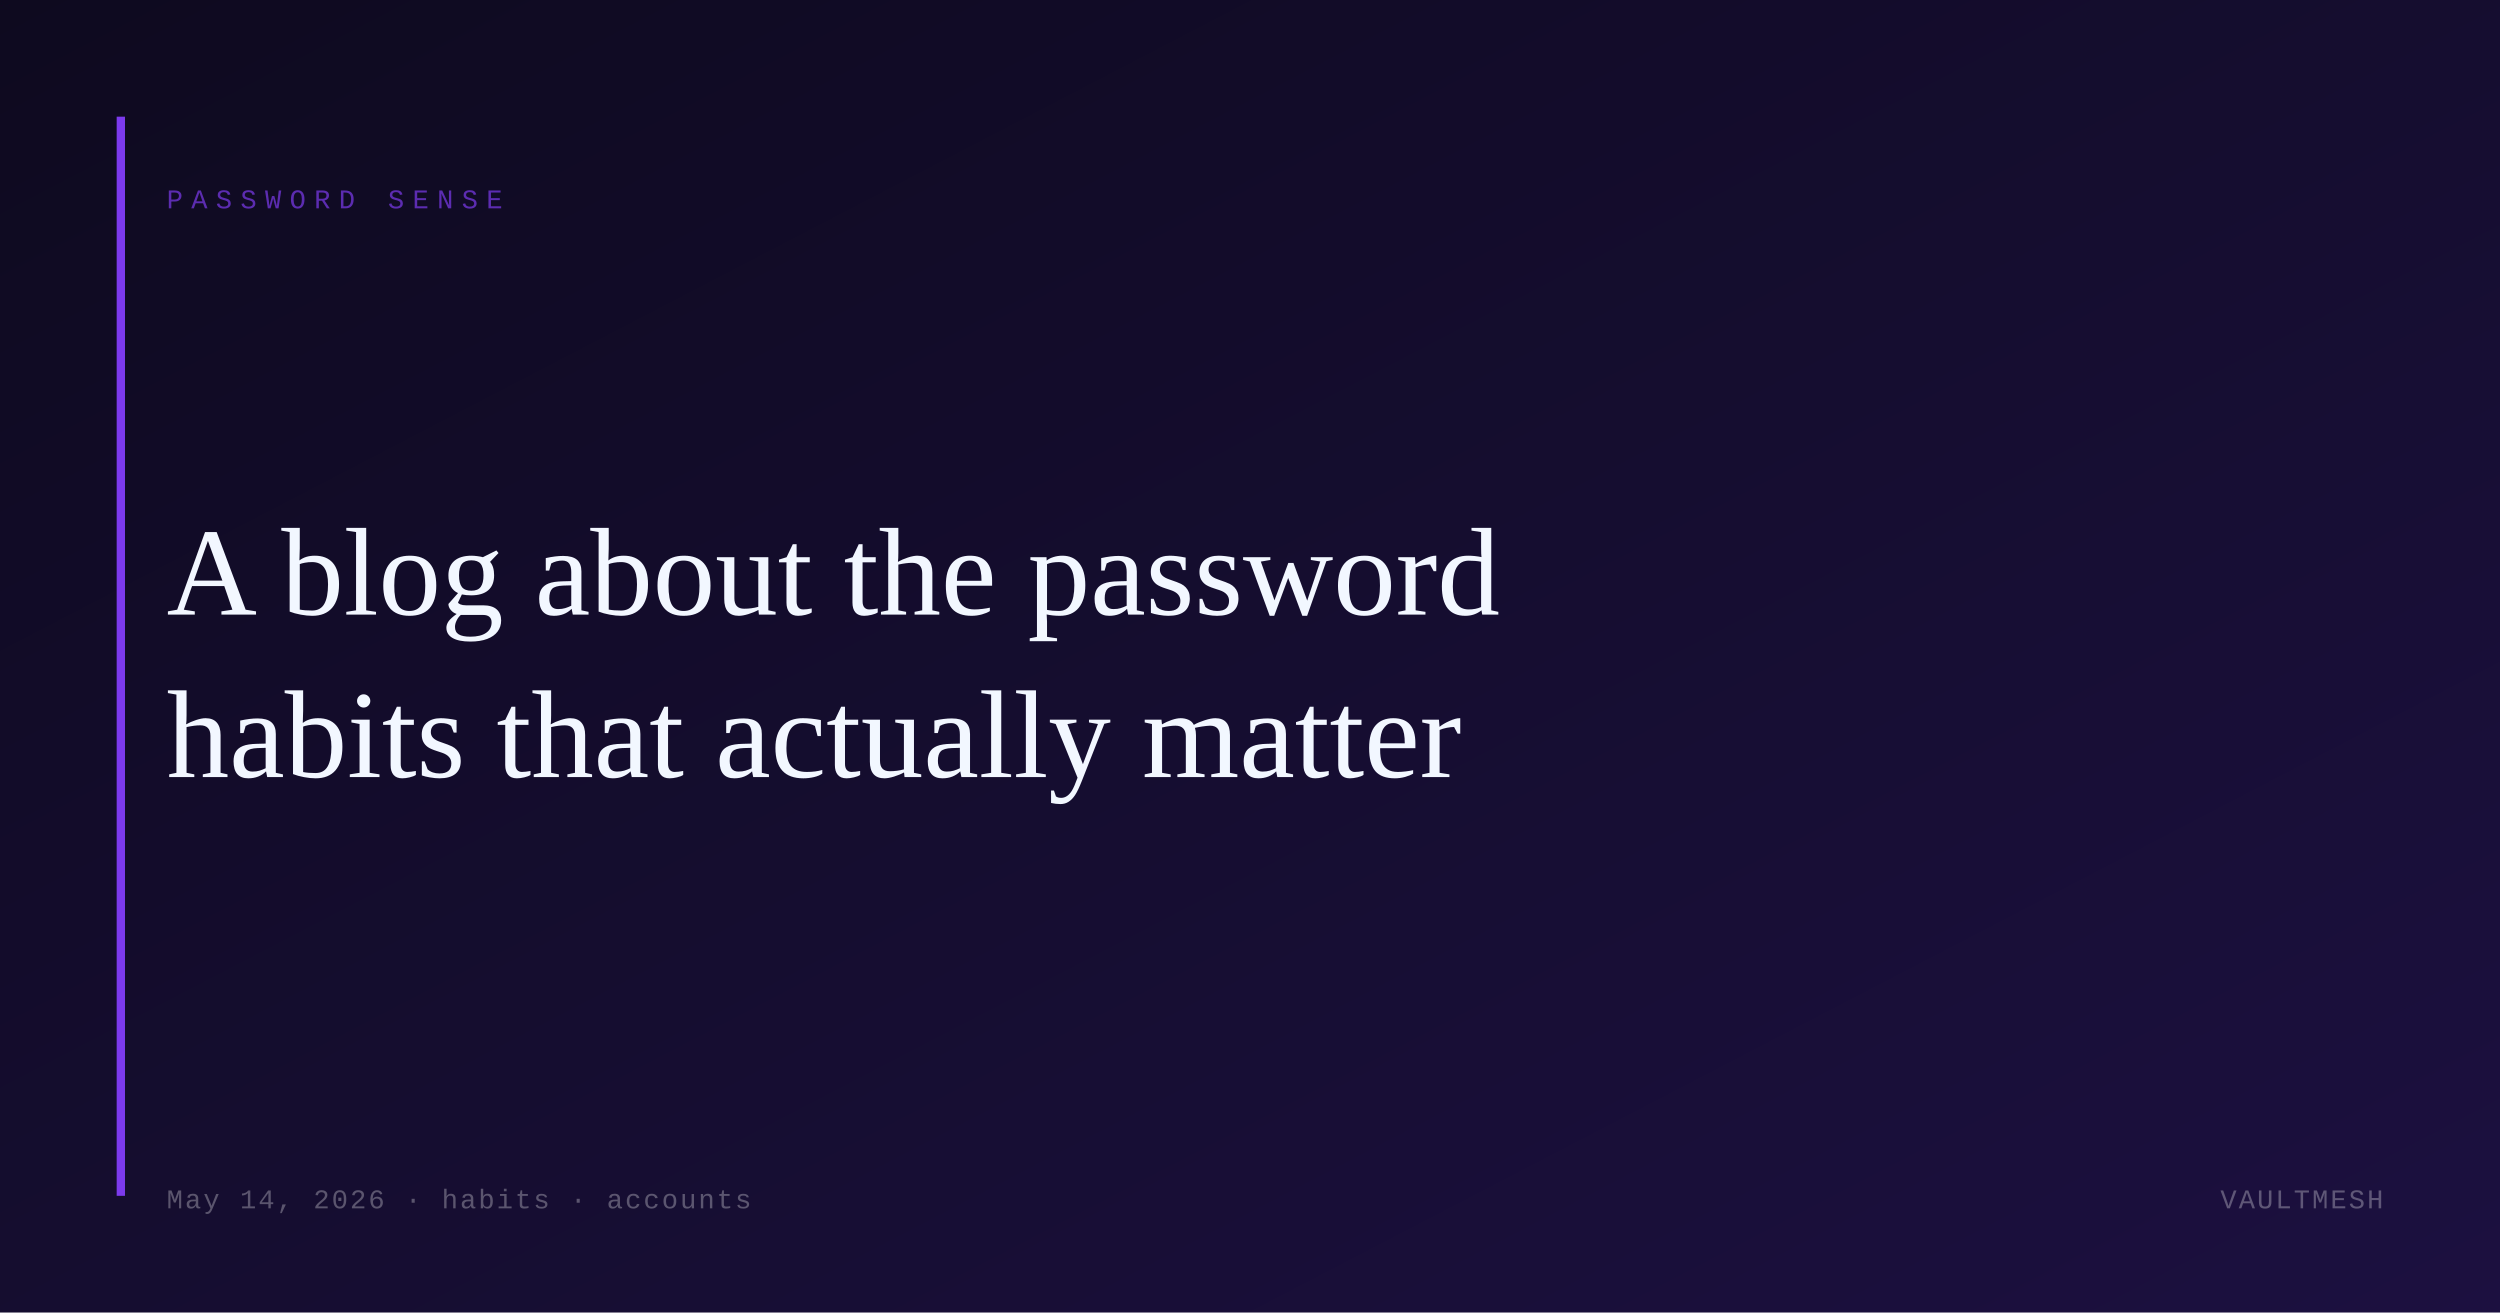
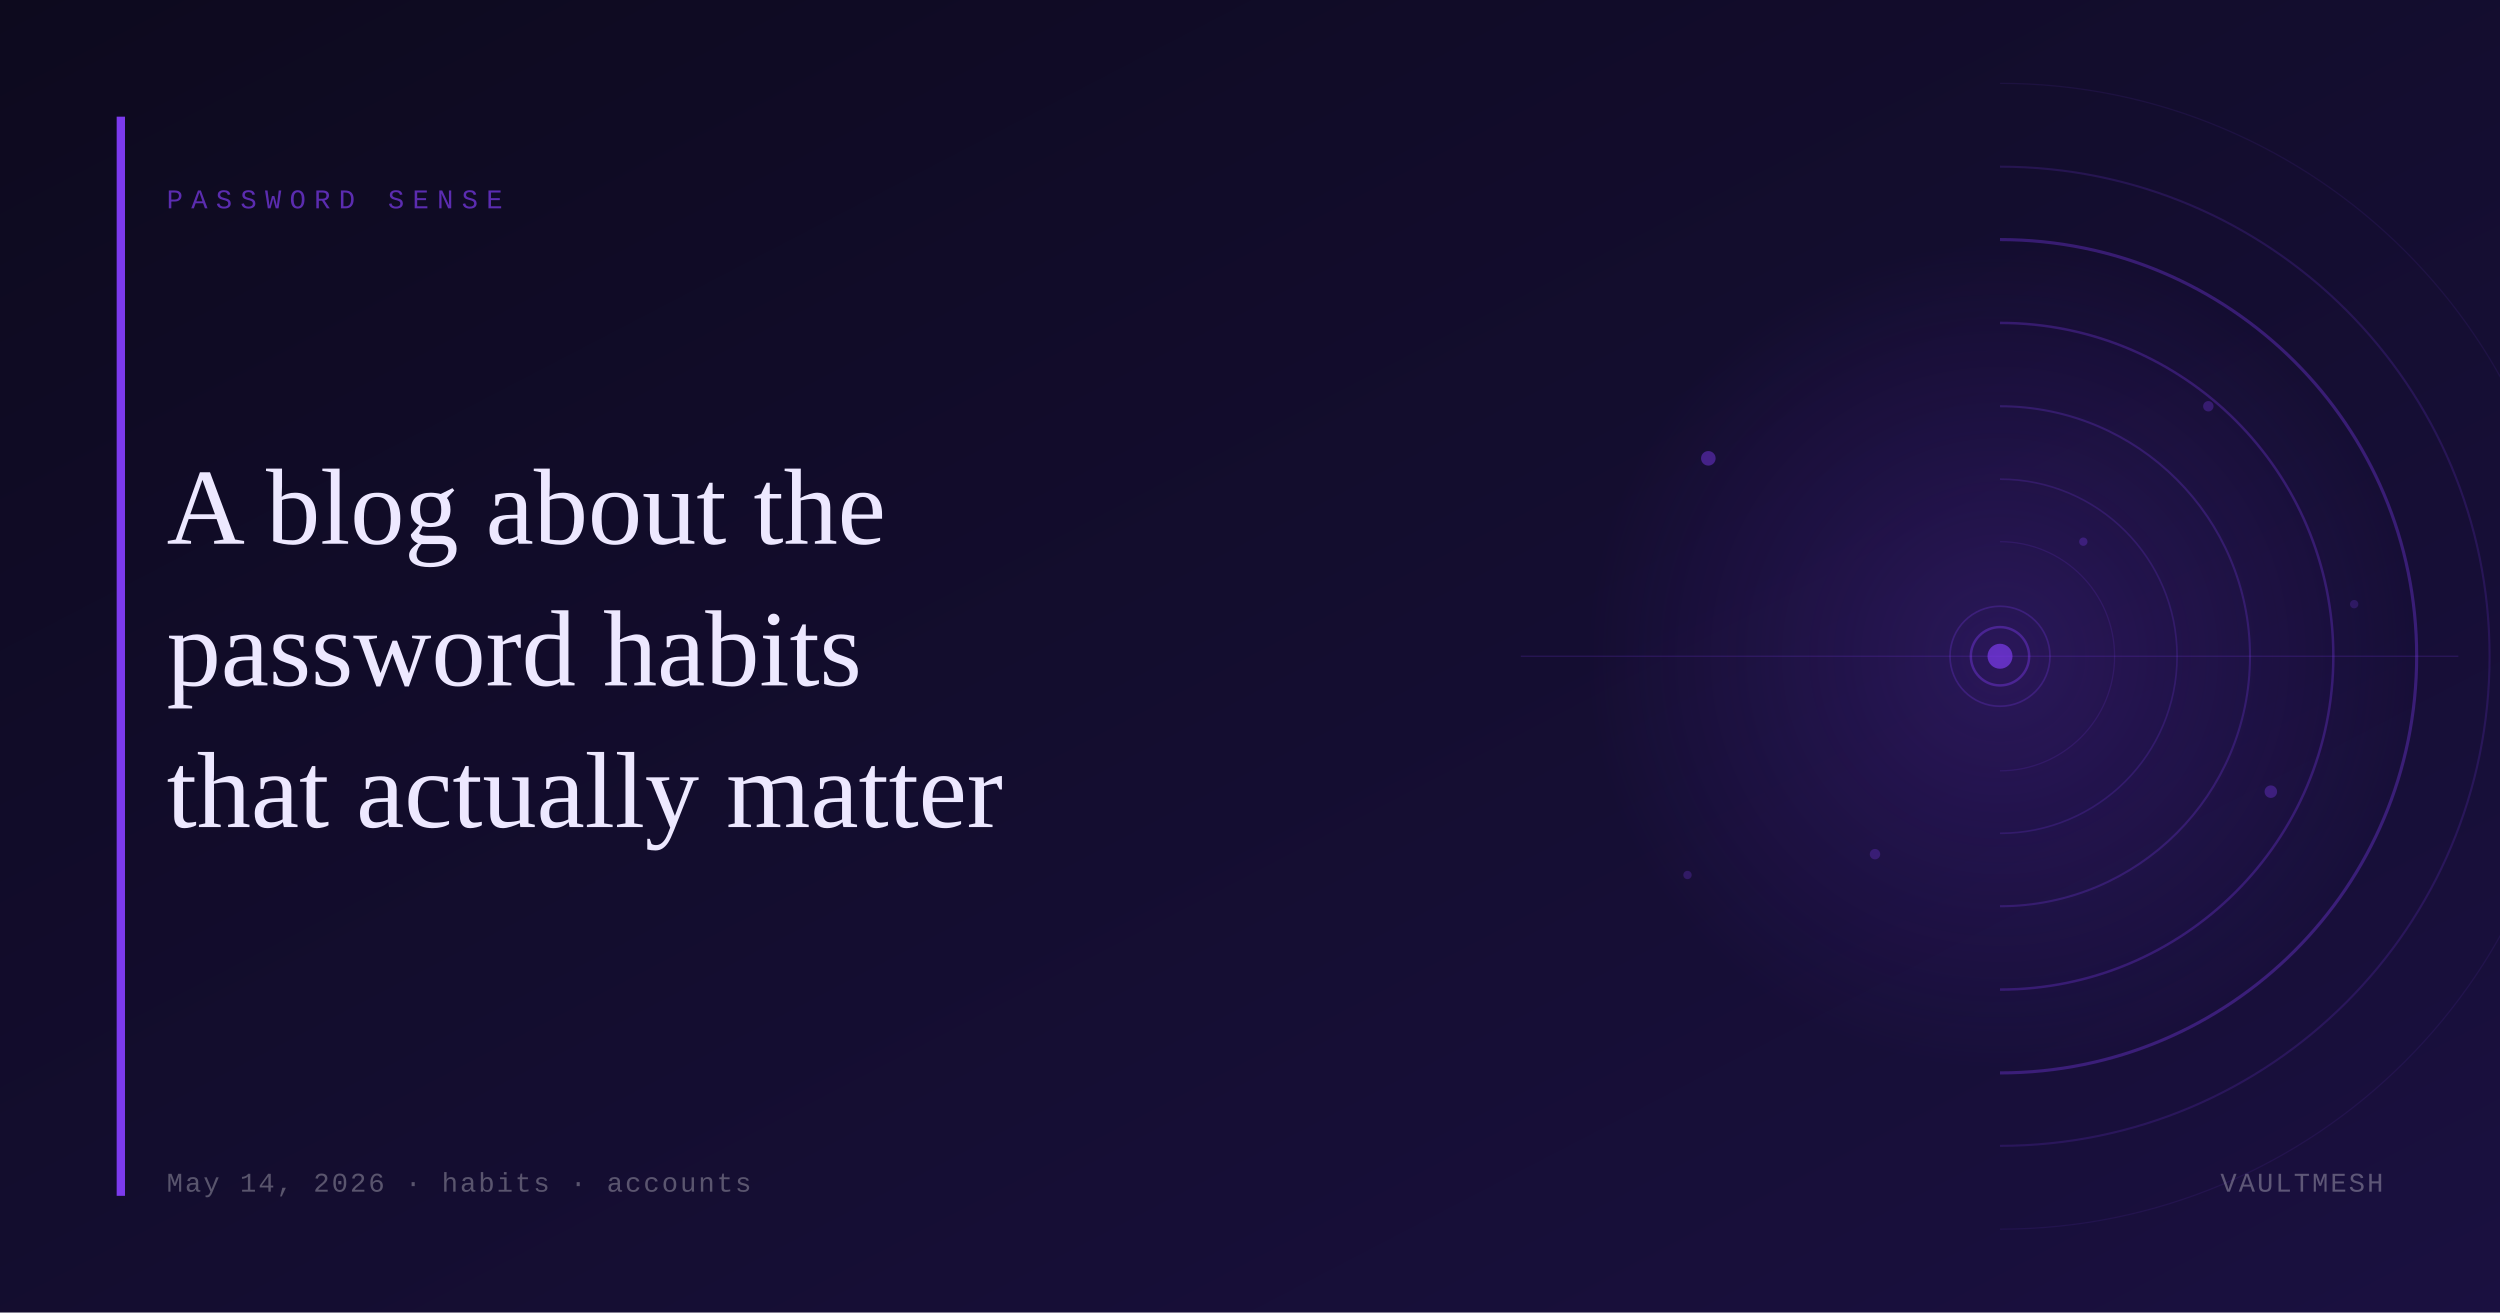
<svg xmlns="http://www.w3.org/2000/svg" width="1200" height="630">
  <defs>
-     <linearGradient id="g" x1="0" y1="0" x2="1" y2="1" gradientUnits="objectBoundingBox">
-       <stop offset="0%" stop-color="#0e0a1f" />
-       <stop offset="100%" stop-color="#1c1040" />
+     <linearGradient id="bg" x1="0" y1="0" x2="1" y2="1" gradientUnits="objectBoundingBox">
+       <stop offset="0%" stop-color="#0d0a1e" />
+       <stop offset="100%" stop-color="#1a1040" />
    </linearGradient>
+     <radialGradient id="glow" cx="50%" cy="50%" r="50%">
+       <stop offset="0%" stop-color="#7c3aed" stop-opacity="0.2" />
+       <stop offset="100%" stop-color="#7c3aed" stop-opacity="0" />
+     </radialGradient>
  </defs>
-   <rect width="1200" height="630" fill="url(#g)" />
+   <rect width="1200" height="630" fill="url(#bg)" />
+   <circle cx="960" cy="315" r="200" fill="url(#glow)" />
+   <path d="M 960 115 A 200 200 0 0 1 960 515" fill="none" stroke="#7c3aed" stroke-width="1.5" opacity="0.35" />
+   <path d="M 960 155 A 160 160 0 0 1 960 475" fill="none" stroke="#7c3aed" stroke-width="1.2" opacity="0.3" />
+   <path d="M 960 195 A 120 120 0 0 1 960 435" fill="none" stroke="#7c3aed" stroke-width="1" opacity="0.25" />
+   <path d="M 960 230 A  85  85 0 0 1 960 400" fill="none" stroke="#7c3aed" stroke-width="0.8" opacity="0.2" />
+   <path d="M 960 260 A  55  55 0 0 1 960 370" fill="none" stroke="#7c3aed" stroke-width="0.6" opacity="0.15" />
+   <path d="M 960 80  A 235 235 0 0 1 960 550" fill="none" stroke="#7c3aed" stroke-width="1" opacity="0.18" />
+   <path d="M 960 40  A 275 275 0 0 1 960 590" fill="none" stroke="#7c3aed" stroke-width="0.6" opacity="0.1" />
+   <line x1="730" y1="315" x2="1180" y2="315" stroke="#7c3aed" stroke-width="0.6" opacity="0.2" />
+   <circle cx="960" cy="315" r="6" fill="#7c3aed" opacity="0.7" />
+   <circle cx="960" cy="315" r="14" fill="none" stroke="#7c3aed" stroke-width="1.2" opacity="0.4" />
+   <circle cx="960" cy="315" r="24" fill="none" stroke="#7c3aed" stroke-width="0.8" opacity="0.25" />
+   <circle cx="820" cy="220" r="3.5" fill="#7c3aed" opacity="0.45" />
+   <circle cx="1060" cy="195" r="2.5" fill="#7c3aed" opacity="0.3" />
+   <circle cx="1090" cy="380" r="3" fill="#7c3aed" opacity="0.35" />
+   <circle cx="810" cy="420" r="2" fill="#7c3aed" opacity="0.25" />
+   <circle cx="1000" cy="260" r="2" fill="#7c3aed" opacity="0.3" />
+   <circle cx="900" cy="410" r="2.5" fill="#7c3aed" opacity="0.28" />
+   <circle cx="1130" cy="290" r="2" fill="#7c3aed" opacity="0.22" />
  <rect x="56" y="56" width="4" height="518" fill="#7c3aed" />
  <text x="80" y="100" font-family="'Courier New',Courier,monospace" font-size="13" letter-spacing="4" fill="#7c3aed" opacity="0.7">PASSWORD SENSE</text>
-   <text x="80" y="295" font-family="Georgia,'Times New Roman',serif" font-size="60" fill="#f2f7ff">A blog about the password</text>
-   <text x="80" y="373" font-family="Georgia,'Times New Roman',serif" font-size="60" fill="#f2f7ff">habits that actually matter</text>
-   <text x="80" y="580" font-family="'Courier New',Courier,monospace" font-size="13" fill="#ffffff" opacity="0.3" letter-spacing="1">May 14, 2026  ·  habits · accounts</text>
-   <text x="1144" y="580" font-family="'Courier New',Courier,monospace" font-size="13" fill="#ffffff" opacity="0.3" text-anchor="end" letter-spacing="1">VAULTMESH</text>
+   <text x="80" y="261" font-family="Georgia,'Times New Roman',serif" font-size="52" fill="#ede8ff">A blog about the</text>
+   <text x="80" y="329" font-family="Georgia,'Times New Roman',serif" font-size="52" fill="#ede8ff">password habits</text>
+   <text x="80" y="397" font-family="Georgia,'Times New Roman',serif" font-size="52" fill="#ede8ff">that actually matter</text>
+   <text x="80" y="572" font-family="'Courier New',Courier,monospace" font-size="13" fill="#ffffff" opacity="0.3" letter-spacing="1">May 14, 2026  ·  habits  ·  accounts</text>
+   <text x="1144" y="572" font-family="'Courier New',Courier,monospace" font-size="13" fill="#ffffff" opacity="0.3" text-anchor="end" letter-spacing="1">VAULTMESH</text>
</svg>
